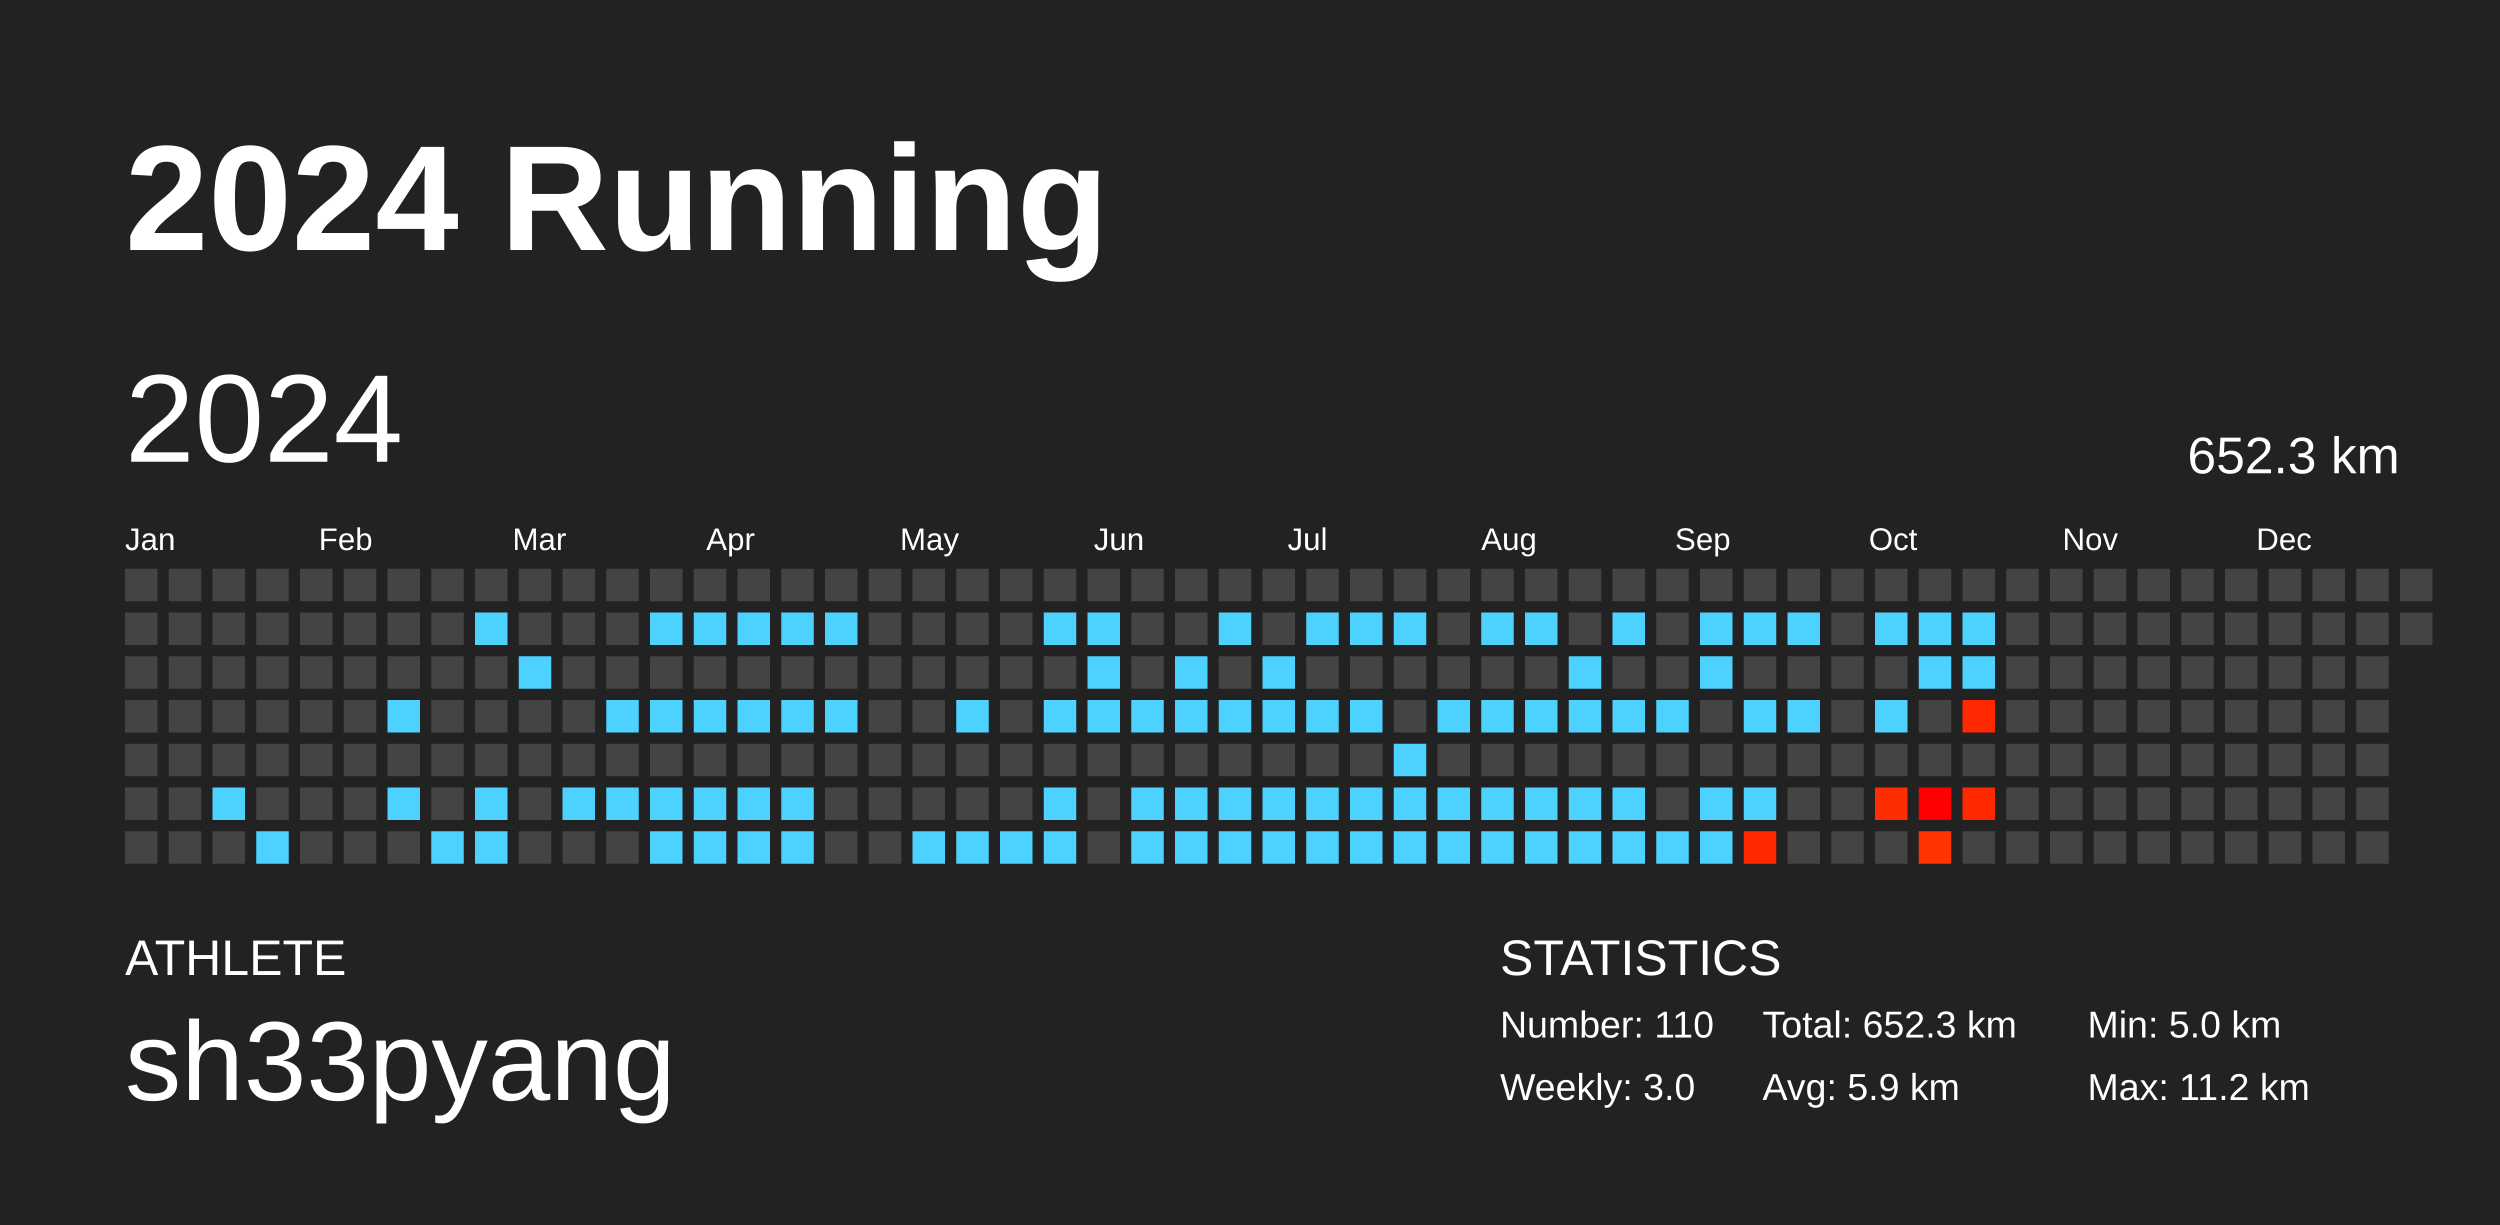
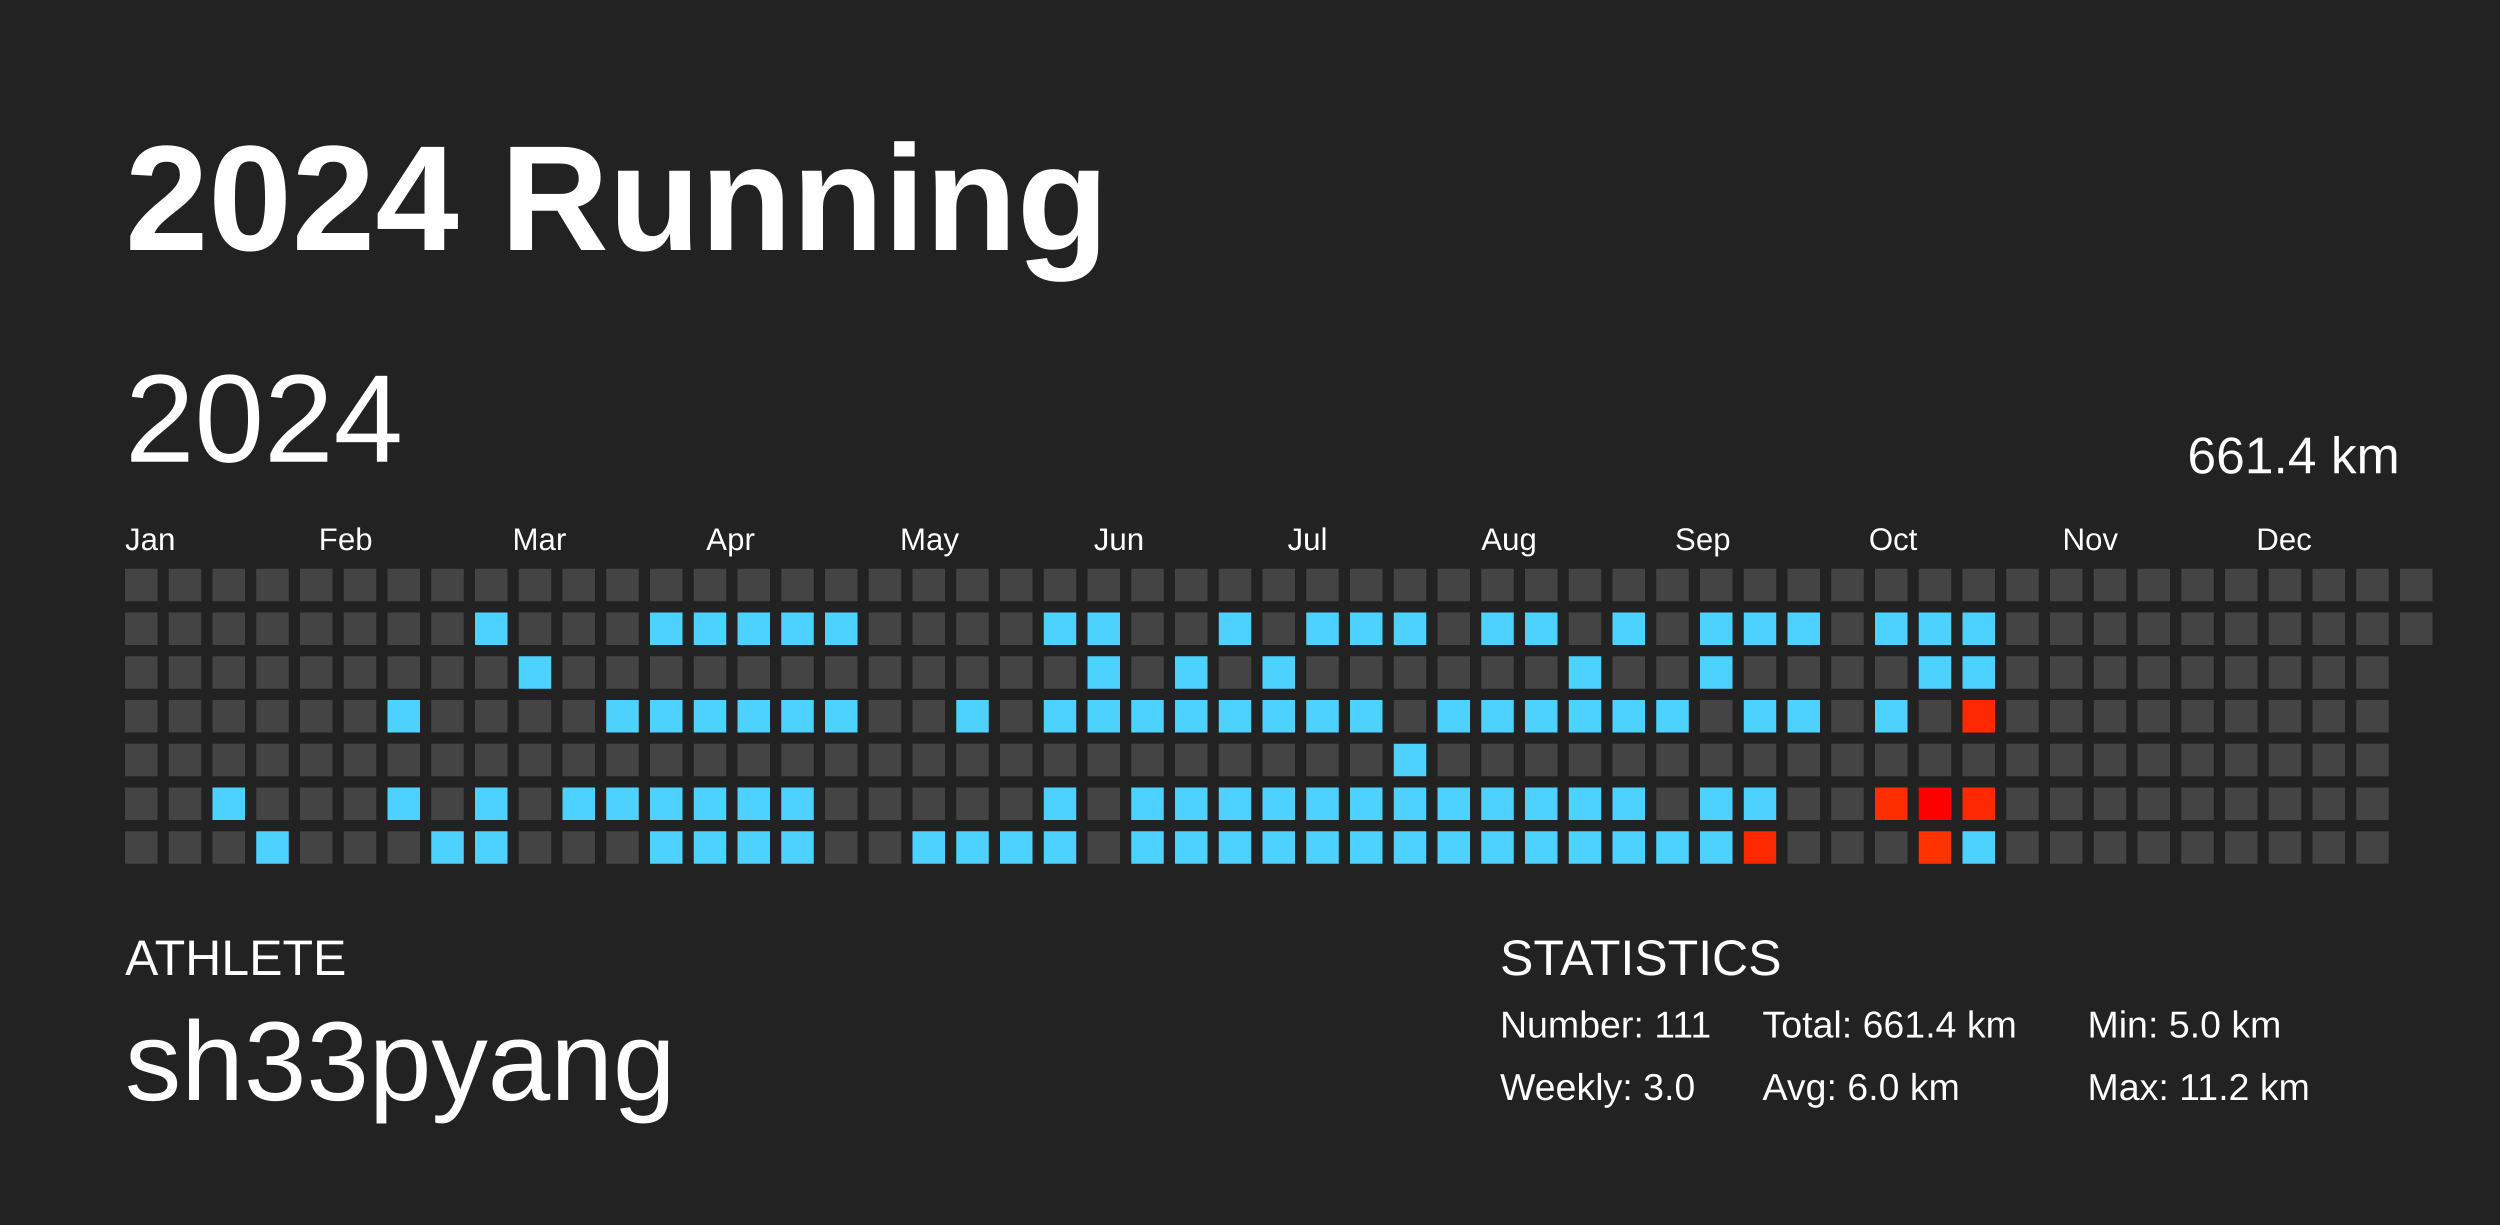
<svg xmlns="http://www.w3.org/2000/svg" baseProfile="full" height="98mm" version="1.1" viewBox="0,0,200,98" width="200mm">
  <defs />
  <rect fill="#222222" height="98" width="200" x="0" y="0" />
  <text fill="#FFFFFF" style="font-size:12px; font-family:Arial; font-weight:bold;" x="10" y="20">2024 Running</text>
  <text fill="#FFFFFF" style="font-size:4px; font-family:Arial" x="10" y="78">ATHLETE</text>
  <text fill="#FFFFFF" style="font-size:9px; font-family:Arial" x="10" y="88">sh33pyang</text>
  <text fill="#FFFFFF" style="font-size:4px; font-family:Arial" x="120" y="78">STATISTICS</text>
-   <text fill="#FFFFFF" style="font-size:3px; font-family:Arial" x="120" y="83">Number: 110</text>
+   <text fill="#FFFFFF" style="font-size:3px; font-family:Arial" x="120" y="83">Number: 111</text>
  <text fill="#FFFFFF" style="font-size:3px; font-family:Arial" x="120" y="88">Weekly: 3.0</text>
-   <text fill="#FFFFFF" style="font-size:3px; font-family:Arial" x="141" y="83">Total: 652.3 km</text>
-   <text fill="#FFFFFF" style="font-size:3px; font-family:Arial" x="141" y="88">Avg: 5.9 km</text>
+   <text fill="#FFFFFF" style="font-size:3px; font-family:Arial" x="141" y="83">Total: 661.4 km</text>
+   <text fill="#FFFFFF" style="font-size:3px; font-family:Arial" x="141" y="88">Avg: 6.0 km</text>
  <text fill="#FFFFFF" style="font-size:3px; font-family:Arial" x="167" y="83">Min: 5.0 km</text>
  <text fill="#FFFFFF" style="font-size:3px; font-family:Arial" x="167" y="88">Max: 11.2 km</text>
  <text dominant-baseline="hanging" fill="#FFFFFF" style="font-size:10.0px; font-family:Arial;" x="10" y="30">2024</text>
-   <text dominant-baseline="hanging" fill="#FFFFFF" style="font-size:4.125px; font-family:Arial;" x="175" y="35">652.3 km</text>
+   <text dominant-baseline="hanging" fill="#FFFFFF" style="font-size:4.125px; font-family:Arial;" x="175" y="35">661.4 km</text>
  <text fill="#FFFFFF" style="font-size:2.5px; font-family:Arial" x="10.0" y="44">Jan</text>
  <text fill="#FFFFFF" style="font-size:2.5px; font-family:Arial" x="25.5" y="44">Feb</text>
  <text fill="#FFFFFF" style="font-size:2.5px; font-family:Arial" x="41.0" y="44">Mar</text>
  <text fill="#FFFFFF" style="font-size:2.5px; font-family:Arial" x="56.5" y="44">Apr</text>
  <text fill="#FFFFFF" style="font-size:2.5px; font-family:Arial" x="72.0" y="44">May</text>
  <text fill="#FFFFFF" style="font-size:2.5px; font-family:Arial" x="87.5" y="44">Jun</text>
  <text fill="#FFFFFF" style="font-size:2.5px; font-family:Arial" x="103.0" y="44">Jul</text>
  <text fill="#FFFFFF" style="font-size:2.5px; font-family:Arial" x="118.5" y="44">Aug</text>
  <text fill="#FFFFFF" style="font-size:2.5px; font-family:Arial" x="134.0" y="44">Sep</text>
  <text fill="#FFFFFF" style="font-size:2.5px; font-family:Arial" x="149.5" y="44">Oct</text>
  <text fill="#FFFFFF" style="font-size:2.5px; font-family:Arial" x="165.0" y="44">Nov</text>
  <text fill="#FFFFFF" style="font-size:2.5px; font-family:Arial" x="180.5" y="44">Dec</text>
  <rect fill="#444444" height="2.6" width="2.6" x="10.0" y="45.5" />
  <rect fill="#444444" height="2.6" width="2.6" x="10.0" y="49.0" />
  <rect fill="#444444" height="2.6" width="2.6" x="10.0" y="52.5" />
  <rect fill="#444444" height="2.6" width="2.6" x="10.0" y="56.0" />
  <rect fill="#444444" height="2.6" width="2.6" x="10.0" y="59.5" />
  <rect fill="#444444" height="2.6" width="2.6" x="10.0" y="63.0" />
  <rect fill="#444444" height="2.6" width="2.6" x="10.0" y="66.5" />
  <rect fill="#444444" height="2.6" width="2.6" x="13.5" y="45.5" />
  <rect fill="#444444" height="2.6" width="2.6" x="13.5" y="49.0" />
  <rect fill="#444444" height="2.6" width="2.6" x="13.5" y="52.5" />
  <rect fill="#444444" height="2.6" width="2.6" x="13.5" y="56.0" />
  <rect fill="#444444" height="2.6" width="2.6" x="13.5" y="59.5" />
  <rect fill="#444444" height="2.6" width="2.6" x="13.5" y="63.0" />
  <rect fill="#444444" height="2.6" width="2.6" x="13.5" y="66.5" />
  <rect fill="#444444" height="2.6" width="2.6" x="17.0" y="45.5" />
  <rect fill="#444444" height="2.6" width="2.6" x="17.0" y="49.0" />
  <rect fill="#444444" height="2.6" width="2.6" x="17.0" y="52.5" />
  <rect fill="#444444" height="2.6" width="2.6" x="17.0" y="56.0" />
  <rect fill="#444444" height="2.6" width="2.6" x="17.0" y="59.5" />
  <rect fill="#4dd2ff" height="2.6" width="2.6" x="17.0" y="63.0" />
  <rect fill="#444444" height="2.6" width="2.6" x="17.0" y="66.5" />
  <rect fill="#444444" height="2.6" width="2.6" x="20.5" y="45.5" />
  <rect fill="#444444" height="2.6" width="2.6" x="20.5" y="49.0" />
  <rect fill="#444444" height="2.6" width="2.6" x="20.5" y="52.5" />
  <rect fill="#444444" height="2.6" width="2.6" x="20.5" y="56.0" />
  <rect fill="#444444" height="2.6" width="2.6" x="20.5" y="59.5" />
  <rect fill="#444444" height="2.6" width="2.6" x="20.5" y="63.0" />
  <rect fill="#4dd2ff" height="2.6" width="2.6" x="20.5" y="66.5" />
  <rect fill="#444444" height="2.6" width="2.6" x="24.0" y="45.5" />
  <rect fill="#444444" height="2.6" width="2.6" x="24.0" y="49.0" />
  <rect fill="#444444" height="2.6" width="2.6" x="24.0" y="52.5" />
  <rect fill="#444444" height="2.6" width="2.6" x="24.0" y="56.0" />
  <rect fill="#444444" height="2.6" width="2.6" x="24.0" y="59.5" />
  <rect fill="#444444" height="2.6" width="2.6" x="24.0" y="63.0" />
  <rect fill="#444444" height="2.6" width="2.6" x="24.0" y="66.5" />
  <rect fill="#444444" height="2.6" width="2.6" x="27.5" y="45.5" />
  <rect fill="#444444" height="2.6" width="2.6" x="27.5" y="49.0" />
  <rect fill="#444444" height="2.6" width="2.6" x="27.5" y="52.5" />
  <rect fill="#444444" height="2.6" width="2.6" x="27.5" y="56.0" />
  <rect fill="#444444" height="2.6" width="2.6" x="27.5" y="59.5" />
  <rect fill="#444444" height="2.6" width="2.6" x="27.5" y="63.0" />
  <rect fill="#444444" height="2.6" width="2.6" x="27.5" y="66.5" />
  <rect fill="#444444" height="2.6" width="2.6" x="31.0" y="45.5" />
  <rect fill="#444444" height="2.6" width="2.6" x="31.0" y="49.0" />
  <rect fill="#444444" height="2.6" width="2.6" x="31.0" y="52.5" />
  <rect fill="#4dd2ff" height="2.6" width="2.6" x="31.0" y="56.0" />
  <rect fill="#444444" height="2.6" width="2.6" x="31.0" y="59.5" />
  <rect fill="#4dd2ff" height="2.6" width="2.6" x="31.0" y="63.0" />
  <rect fill="#444444" height="2.6" width="2.6" x="31.0" y="66.5" />
  <rect fill="#444444" height="2.6" width="2.6" x="34.5" y="45.5" />
  <rect fill="#444444" height="2.6" width="2.6" x="34.5" y="49.0" />
  <rect fill="#444444" height="2.6" width="2.6" x="34.5" y="52.5" />
  <rect fill="#444444" height="2.6" width="2.6" x="34.5" y="56.0" />
  <rect fill="#444444" height="2.6" width="2.6" x="34.5" y="59.5" />
  <rect fill="#444444" height="2.6" width="2.6" x="34.5" y="63.0" />
  <rect fill="#4dd2ff" height="2.6" width="2.6" x="34.5" y="66.5" />
  <rect fill="#444444" height="2.6" width="2.6" x="38.0" y="45.5" />
  <rect fill="#4dd2ff" height="2.6" width="2.6" x="38.0" y="49.0" />
  <rect fill="#444444" height="2.6" width="2.6" x="38.0" y="52.5" />
  <rect fill="#444444" height="2.6" width="2.6" x="38.0" y="56.0" />
  <rect fill="#444444" height="2.6" width="2.6" x="38.0" y="59.5" />
  <rect fill="#4dd2ff" height="2.6" width="2.6" x="38.0" y="63.0" />
  <rect fill="#4dd2ff" height="2.6" width="2.6" x="38.0" y="66.5" />
  <rect fill="#444444" height="2.6" width="2.6" x="41.5" y="45.5" />
  <rect fill="#444444" height="2.6" width="2.6" x="41.5" y="49.0" />
  <rect fill="#4dd2ff" height="2.6" width="2.6" x="41.5" y="52.5" />
  <rect fill="#444444" height="2.6" width="2.6" x="41.5" y="56.0" />
  <rect fill="#444444" height="2.6" width="2.6" x="41.5" y="59.5" />
  <rect fill="#444444" height="2.6" width="2.6" x="41.5" y="63.0" />
  <rect fill="#444444" height="2.6" width="2.6" x="41.5" y="66.5" />
  <rect fill="#444444" height="2.6" width="2.6" x="45.0" y="45.5" />
  <rect fill="#444444" height="2.6" width="2.6" x="45.0" y="49.0" />
  <rect fill="#444444" height="2.6" width="2.6" x="45.0" y="52.5" />
  <rect fill="#444444" height="2.6" width="2.6" x="45.0" y="56.0" />
  <rect fill="#444444" height="2.6" width="2.6" x="45.0" y="59.5" />
  <rect fill="#4dd2ff" height="2.6" width="2.6" x="45.0" y="63.0" />
  <rect fill="#444444" height="2.6" width="2.6" x="45.0" y="66.5" />
  <rect fill="#444444" height="2.6" width="2.6" x="48.5" y="45.5" />
  <rect fill="#444444" height="2.6" width="2.6" x="48.5" y="49.0" />
  <rect fill="#444444" height="2.6" width="2.6" x="48.5" y="52.5" />
  <rect fill="#4dd2ff" height="2.6" width="2.6" x="48.5" y="56.0" />
  <rect fill="#444444" height="2.6" width="2.6" x="48.5" y="59.5" />
  <rect fill="#4dd2ff" height="2.6" width="2.6" x="48.5" y="63.0" />
  <rect fill="#444444" height="2.6" width="2.6" x="48.5" y="66.5" />
  <rect fill="#444444" height="2.6" width="2.6" x="52.0" y="45.5" />
  <rect fill="#4dd2ff" height="2.6" width="2.6" x="52.0" y="49.0" />
  <rect fill="#444444" height="2.6" width="2.6" x="52.0" y="52.5" />
  <rect fill="#4dd2ff" height="2.6" width="2.6" x="52.0" y="56.0" />
  <rect fill="#444444" height="2.6" width="2.6" x="52.0" y="59.5" />
  <rect fill="#4dd2ff" height="2.6" width="2.6" x="52.0" y="63.0" />
  <rect fill="#4dd2ff" height="2.6" width="2.6" x="52.0" y="66.5" />
  <rect fill="#444444" height="2.6" width="2.6" x="55.5" y="45.5" />
  <rect fill="#4dd2ff" height="2.6" width="2.6" x="55.5" y="49.0" />
  <rect fill="#444444" height="2.6" width="2.6" x="55.5" y="52.5" />
  <rect fill="#4dd2ff" height="2.6" width="2.6" x="55.5" y="56.0" />
  <rect fill="#444444" height="2.6" width="2.6" x="55.5" y="59.5" />
  <rect fill="#4dd2ff" height="2.6" width="2.6" x="55.5" y="63.0" />
  <rect fill="#4dd2ff" height="2.6" width="2.6" x="55.5" y="66.5" />
  <rect fill="#444444" height="2.6" width="2.6" x="59.0" y="45.5" />
  <rect fill="#4dd2ff" height="2.6" width="2.6" x="59.0" y="49.0" />
  <rect fill="#444444" height="2.6" width="2.6" x="59.0" y="52.5" />
  <rect fill="#4dd2ff" height="2.6" width="2.6" x="59.0" y="56.0" />
  <rect fill="#444444" height="2.6" width="2.6" x="59.0" y="59.5" />
  <rect fill="#4dd2ff" height="2.6" width="2.6" x="59.0" y="63.0" />
  <rect fill="#4dd2ff" height="2.6" width="2.6" x="59.0" y="66.5" />
  <rect fill="#444444" height="2.6" width="2.6" x="62.5" y="45.5" />
  <rect fill="#4dd2ff" height="2.6" width="2.6" x="62.5" y="49.0" />
  <rect fill="#444444" height="2.6" width="2.6" x="62.5" y="52.5" />
  <rect fill="#4dd2ff" height="2.6" width="2.6" x="62.5" y="56.0" />
  <rect fill="#444444" height="2.6" width="2.6" x="62.5" y="59.5" />
  <rect fill="#4dd2ff" height="2.6" width="2.6" x="62.5" y="63.0" />
  <rect fill="#4dd2ff" height="2.6" width="2.6" x="62.5" y="66.5" />
  <rect fill="#444444" height="2.6" width="2.6" x="66.0" y="45.5" />
  <rect fill="#4dd2ff" height="2.6" width="2.6" x="66.0" y="49.0" />
  <rect fill="#444444" height="2.6" width="2.6" x="66.0" y="52.5" />
  <rect fill="#4dd2ff" height="2.6" width="2.6" x="66.0" y="56.0" />
  <rect fill="#444444" height="2.6" width="2.6" x="66.0" y="59.5" />
  <rect fill="#444444" height="2.6" width="2.6" x="66.0" y="63.0" />
  <rect fill="#444444" height="2.6" width="2.6" x="66.0" y="66.5" />
  <rect fill="#444444" height="2.6" width="2.6" x="69.5" y="45.5" />
  <rect fill="#444444" height="2.6" width="2.6" x="69.5" y="49.0" />
  <rect fill="#444444" height="2.6" width="2.6" x="69.5" y="52.5" />
  <rect fill="#444444" height="2.6" width="2.6" x="69.5" y="56.0" />
  <rect fill="#444444" height="2.6" width="2.6" x="69.5" y="59.5" />
  <rect fill="#444444" height="2.6" width="2.6" x="69.5" y="63.0" />
  <rect fill="#444444" height="2.6" width="2.6" x="69.5" y="66.5" />
  <rect fill="#444444" height="2.6" width="2.6" x="73.0" y="45.5" />
  <rect fill="#444444" height="2.6" width="2.6" x="73.0" y="49.0" />
  <rect fill="#444444" height="2.6" width="2.6" x="73.0" y="52.5" />
  <rect fill="#444444" height="2.6" width="2.6" x="73.0" y="56.0" />
  <rect fill="#444444" height="2.6" width="2.6" x="73.0" y="59.5" />
  <rect fill="#444444" height="2.6" width="2.6" x="73.0" y="63.0" />
  <rect fill="#4dd2ff" height="2.6" width="2.6" x="73.0" y="66.5" />
  <rect fill="#444444" height="2.6" width="2.6" x="76.5" y="45.5" />
  <rect fill="#444444" height="2.6" width="2.6" x="76.5" y="49.0" />
  <rect fill="#444444" height="2.6" width="2.6" x="76.5" y="52.5" />
  <rect fill="#4dd2ff" height="2.6" width="2.6" x="76.5" y="56.0" />
  <rect fill="#444444" height="2.6" width="2.6" x="76.5" y="59.5" />
  <rect fill="#444444" height="2.6" width="2.6" x="76.5" y="63.0" />
  <rect fill="#4dd2ff" height="2.6" width="2.6" x="76.5" y="66.5" />
  <rect fill="#444444" height="2.6" width="2.6" x="80.0" y="45.5" />
  <rect fill="#444444" height="2.6" width="2.6" x="80.0" y="49.0" />
  <rect fill="#444444" height="2.6" width="2.6" x="80.0" y="52.5" />
  <rect fill="#444444" height="2.6" width="2.6" x="80.0" y="56.0" />
  <rect fill="#444444" height="2.6" width="2.6" x="80.0" y="59.5" />
  <rect fill="#444444" height="2.6" width="2.6" x="80.0" y="63.0" />
  <rect fill="#4dd2ff" height="2.6" width="2.6" x="80.0" y="66.5" />
  <rect fill="#444444" height="2.6" width="2.6" x="83.5" y="45.5" />
  <rect fill="#4dd2ff" height="2.6" width="2.6" x="83.5" y="49.0" />
  <rect fill="#444444" height="2.6" width="2.6" x="83.5" y="52.5" />
  <rect fill="#4dd2ff" height="2.6" width="2.6" x="83.5" y="56.0" />
  <rect fill="#444444" height="2.6" width="2.6" x="83.5" y="59.5" />
  <rect fill="#4dd2ff" height="2.6" width="2.6" x="83.5" y="63.0" />
  <rect fill="#4dd2ff" height="2.6" width="2.6" x="83.5" y="66.5" />
  <rect fill="#444444" height="2.6" width="2.6" x="87.0" y="45.5" />
  <rect fill="#4dd2ff" height="2.6" width="2.6" x="87.0" y="49.0" />
  <rect fill="#4dd2ff" height="2.6" width="2.6" x="87.0" y="52.5" />
  <rect fill="#4dd2ff" height="2.6" width="2.6" x="87.0" y="56.0" />
  <rect fill="#444444" height="2.6" width="2.6" x="87.0" y="59.5" />
  <rect fill="#444444" height="2.6" width="2.6" x="87.0" y="63.0" />
  <rect fill="#444444" height="2.6" width="2.6" x="87.0" y="66.5" />
  <rect fill="#444444" height="2.6" width="2.6" x="90.5" y="45.5" />
  <rect fill="#444444" height="2.6" width="2.6" x="90.5" y="49.0" />
  <rect fill="#444444" height="2.6" width="2.6" x="90.5" y="52.5" />
  <rect fill="#4dd2ff" height="2.6" width="2.6" x="90.5" y="56.0" />
  <rect fill="#444444" height="2.6" width="2.6" x="90.5" y="59.5" />
  <rect fill="#4dd2ff" height="2.6" width="2.6" x="90.5" y="63.0" />
  <rect fill="#4dd2ff" height="2.6" width="2.6" x="90.5" y="66.5" />
  <rect fill="#444444" height="2.6" width="2.6" x="94.0" y="45.5" />
  <rect fill="#444444" height="2.6" width="2.6" x="94.0" y="49.0" />
  <rect fill="#4dd2ff" height="2.6" width="2.6" x="94.0" y="52.5" />
  <rect fill="#4dd2ff" height="2.6" width="2.6" x="94.0" y="56.0" />
  <rect fill="#444444" height="2.6" width="2.6" x="94.0" y="59.5" />
  <rect fill="#4dd2ff" height="2.6" width="2.6" x="94.0" y="63.0" />
  <rect fill="#4dd2ff" height="2.6" width="2.6" x="94.0" y="66.5" />
  <rect fill="#444444" height="2.6" width="2.6" x="97.5" y="45.5" />
  <rect fill="#4dd2ff" height="2.6" width="2.6" x="97.5" y="49.0" />
  <rect fill="#444444" height="2.6" width="2.6" x="97.5" y="52.5" />
  <rect fill="#4dd2ff" height="2.6" width="2.6" x="97.5" y="56.0" />
  <rect fill="#444444" height="2.6" width="2.6" x="97.5" y="59.5" />
  <rect fill="#4dd2ff" height="2.6" width="2.6" x="97.5" y="63.0" />
  <rect fill="#4dd2ff" height="2.6" width="2.6" x="97.5" y="66.5" />
  <rect fill="#444444" height="2.6" width="2.6" x="101.0" y="45.5" />
  <rect fill="#444444" height="2.6" width="2.6" x="101.0" y="49.0" />
  <rect fill="#4dd2ff" height="2.6" width="2.6" x="101.0" y="52.5" />
  <rect fill="#4dd2ff" height="2.6" width="2.6" x="101.0" y="56.0" />
  <rect fill="#444444" height="2.6" width="2.6" x="101.0" y="59.5" />
  <rect fill="#4dd2ff" height="2.6" width="2.6" x="101.0" y="63.0" />
  <rect fill="#4dd2ff" height="2.6" width="2.6" x="101.0" y="66.5" />
  <rect fill="#444444" height="2.6" width="2.6" x="104.5" y="45.5" />
  <rect fill="#4dd2ff" height="2.6" width="2.6" x="104.5" y="49.0" />
  <rect fill="#444444" height="2.6" width="2.6" x="104.5" y="52.5" />
  <rect fill="#4dd2ff" height="2.6" width="2.6" x="104.5" y="56.0" />
  <rect fill="#444444" height="2.6" width="2.6" x="104.5" y="59.5" />
  <rect fill="#4dd2ff" height="2.6" width="2.6" x="104.5" y="63.0" />
  <rect fill="#4dd2ff" height="2.6" width="2.6" x="104.5" y="66.5" />
  <rect fill="#444444" height="2.6" width="2.6" x="108.0" y="45.5" />
  <rect fill="#4dd2ff" height="2.6" width="2.6" x="108.0" y="49.0" />
  <rect fill="#444444" height="2.6" width="2.6" x="108.0" y="52.5" />
  <rect fill="#4dd2ff" height="2.6" width="2.6" x="108.0" y="56.0" />
  <rect fill="#444444" height="2.6" width="2.6" x="108.0" y="59.5" />
  <rect fill="#4dd2ff" height="2.6" width="2.6" x="108.0" y="63.0" />
  <rect fill="#4dd2ff" height="2.6" width="2.6" x="108.0" y="66.5" />
  <rect fill="#444444" height="2.6" width="2.6" x="111.5" y="45.5" />
  <rect fill="#4dd2ff" height="2.6" width="2.6" x="111.5" y="49.0" />
  <rect fill="#444444" height="2.6" width="2.6" x="111.5" y="52.5" />
  <rect fill="#444444" height="2.6" width="2.6" x="111.5" y="56.0" />
  <rect fill="#4dd2ff" height="2.6" width="2.6" x="111.5" y="59.5" />
  <rect fill="#4dd2ff" height="2.6" width="2.6" x="111.5" y="63.0" />
  <rect fill="#4dd2ff" height="2.6" width="2.6" x="111.5" y="66.5" />
  <rect fill="#444444" height="2.6" width="2.6" x="115.0" y="45.5" />
  <rect fill="#444444" height="2.6" width="2.6" x="115.0" y="49.0" />
  <rect fill="#444444" height="2.6" width="2.6" x="115.0" y="52.5" />
  <rect fill="#4dd2ff" height="2.6" width="2.6" x="115.0" y="56.0" />
  <rect fill="#444444" height="2.6" width="2.6" x="115.0" y="59.5" />
  <rect fill="#4dd2ff" height="2.6" width="2.6" x="115.0" y="63.0" />
  <rect fill="#4dd2ff" height="2.6" width="2.6" x="115.0" y="66.5" />
  <rect fill="#444444" height="2.6" width="2.6" x="118.5" y="45.5" />
  <rect fill="#4dd2ff" height="2.6" width="2.6" x="118.5" y="49.0" />
  <rect fill="#444444" height="2.6" width="2.6" x="118.5" y="52.5" />
  <rect fill="#4dd2ff" height="2.6" width="2.6" x="118.5" y="56.0" />
  <rect fill="#444444" height="2.6" width="2.6" x="118.5" y="59.5" />
  <rect fill="#4dd2ff" height="2.6" width="2.6" x="118.5" y="63.0" />
  <rect fill="#4dd2ff" height="2.6" width="2.6" x="118.5" y="66.5" />
  <rect fill="#444444" height="2.6" width="2.6" x="122.0" y="45.5" />
  <rect fill="#4dd2ff" height="2.6" width="2.6" x="122.0" y="49.0" />
  <rect fill="#444444" height="2.6" width="2.6" x="122.0" y="52.5" />
  <rect fill="#4dd2ff" height="2.6" width="2.6" x="122.0" y="56.0" />
  <rect fill="#444444" height="2.6" width="2.6" x="122.0" y="59.5" />
  <rect fill="#4dd2ff" height="2.6" width="2.6" x="122.0" y="63.0" />
  <rect fill="#4dd2ff" height="2.6" width="2.6" x="122.0" y="66.5" />
  <rect fill="#444444" height="2.6" width="2.6" x="125.5" y="45.5" />
  <rect fill="#444444" height="2.6" width="2.6" x="125.5" y="49.0" />
  <rect fill="#4dd2ff" height="2.6" width="2.6" x="125.5" y="52.5" />
  <rect fill="#4dd2ff" height="2.6" width="2.6" x="125.5" y="56.0" />
  <rect fill="#444444" height="2.6" width="2.6" x="125.5" y="59.5" />
  <rect fill="#4dd2ff" height="2.6" width="2.6" x="125.5" y="63.0" />
  <rect fill="#4dd2ff" height="2.6" width="2.6" x="125.5" y="66.5" />
  <rect fill="#444444" height="2.6" width="2.6" x="129.0" y="45.5" />
  <rect fill="#4dd2ff" height="2.6" width="2.6" x="129.0" y="49.0" />
  <rect fill="#444444" height="2.6" width="2.6" x="129.0" y="52.5" />
  <rect fill="#4dd2ff" height="2.6" width="2.6" x="129.0" y="56.0" />
  <rect fill="#444444" height="2.6" width="2.6" x="129.0" y="59.5" />
  <rect fill="#4dd2ff" height="2.6" width="2.6" x="129.0" y="63.0" />
  <rect fill="#4dd2ff" height="2.6" width="2.6" x="129.0" y="66.5" />
  <rect fill="#444444" height="2.6" width="2.6" x="132.5" y="45.5" />
  <rect fill="#444444" height="2.6" width="2.6" x="132.5" y="49.0" />
  <rect fill="#444444" height="2.6" width="2.6" x="132.5" y="52.5" />
  <rect fill="#4dd2ff" height="2.6" width="2.6" x="132.5" y="56.0" />
  <rect fill="#444444" height="2.6" width="2.6" x="132.5" y="59.5" />
  <rect fill="#444444" height="2.6" width="2.6" x="132.5" y="63.0" />
  <rect fill="#4dd2ff" height="2.6" width="2.6" x="132.5" y="66.5" />
  <rect fill="#444444" height="2.6" width="2.6" x="136.0" y="45.5" />
  <rect fill="#4dd2ff" height="2.6" width="2.6" x="136.0" y="49.0" />
  <rect fill="#4dd2ff" height="2.6" width="2.6" x="136.0" y="52.5" />
  <rect fill="#444444" height="2.6" width="2.6" x="136.0" y="56.0" />
  <rect fill="#444444" height="2.6" width="2.6" x="136.0" y="59.5" />
  <rect fill="#4dd2ff" height="2.6" width="2.6" x="136.0" y="63.0" />
  <rect fill="#4dd2ff" height="2.6" width="2.6" x="136.0" y="66.5" />
  <rect fill="#444444" height="2.6" width="2.6" x="139.5" y="45.5" />
  <rect fill="#4dd2ff" height="2.6" width="2.6" x="139.5" y="49.0" />
  <rect fill="#444444" height="2.6" width="2.6" x="139.5" y="52.5" />
  <rect fill="#4dd2ff" height="2.6" width="2.6" x="139.5" y="56.0" />
  <rect fill="#444444" height="2.6" width="2.6" x="139.5" y="59.5" />
  <rect fill="#4dd2ff" height="2.6" width="2.6" x="139.5" y="63.0" />
  <rect fill="#ff2900" height="2.6" width="2.6" x="139.5" y="66.5" />
  <rect fill="#444444" height="2.6" width="2.6" x="143.0" y="45.5" />
  <rect fill="#4dd2ff" height="2.6" width="2.6" x="143.0" y="49.0" />
  <rect fill="#444444" height="2.6" width="2.6" x="143.0" y="52.5" />
  <rect fill="#4dd2ff" height="2.6" width="2.6" x="143.0" y="56.0" />
  <rect fill="#444444" height="2.6" width="2.6" x="143.0" y="59.5" />
  <rect fill="#444444" height="2.6" width="2.6" x="143.0" y="63.0" />
  <rect fill="#444444" height="2.6" width="2.6" x="143.0" y="66.5" />
  <rect fill="#444444" height="2.6" width="2.6" x="146.5" y="45.5" />
  <rect fill="#444444" height="2.6" width="2.6" x="146.5" y="49.0" />
  <rect fill="#444444" height="2.6" width="2.6" x="146.5" y="52.5" />
  <rect fill="#444444" height="2.6" width="2.6" x="146.5" y="56.0" />
  <rect fill="#444444" height="2.6" width="2.6" x="146.5" y="59.5" />
  <rect fill="#444444" height="2.6" width="2.6" x="146.5" y="63.0" />
  <rect fill="#444444" height="2.6" width="2.6" x="146.5" y="66.5" />
  <rect fill="#444444" height="2.6" width="2.6" x="150.0" y="45.5" />
  <rect fill="#4dd2ff" height="2.6" width="2.6" x="150.0" y="49.0" />
  <rect fill="#444444" height="2.6" width="2.6" x="150.0" y="52.5" />
  <rect fill="#4dd2ff" height="2.6" width="2.6" x="150.0" y="56.0" />
  <rect fill="#444444" height="2.6" width="2.6" x="150.0" y="59.5" />
  <rect fill="#ff2e00" height="2.6" width="2.6" x="150.0" y="63.0" />
  <rect fill="#444444" height="2.6" width="2.6" x="150.0" y="66.5" />
  <rect fill="#444444" height="2.6" width="2.6" x="153.5" y="45.5" />
  <rect fill="#4dd2ff" height="2.6" width="2.6" x="153.5" y="49.0" />
  <rect fill="#4dd2ff" height="2.6" width="2.6" x="153.5" y="52.5" />
  <rect fill="#444444" height="2.6" width="2.6" x="153.5" y="56.0" />
  <rect fill="#444444" height="2.6" width="2.6" x="153.5" y="59.5" />
  <rect fill="#ff0000" height="2.6" width="2.6" x="153.5" y="63.0" />
  <rect fill="#ff3200" height="2.6" width="2.6" x="153.5" y="66.5" />
  <rect fill="#444444" height="2.6" width="2.6" x="157.0" y="45.5" />
  <rect fill="#4dd2ff" height="2.6" width="2.6" x="157.0" y="49.0" />
  <rect fill="#4dd2ff" height="2.6" width="2.6" x="157.0" y="52.5" />
  <rect fill="#ff2800" height="2.6" width="2.6" x="157.0" y="56.0" />
  <rect fill="#444444" height="2.6" width="2.6" x="157.0" y="59.5" />
  <rect fill="#ff2900" height="2.6" width="2.6" x="157.0" y="63.0" />
-   <rect fill="#444444" height="2.6" width="2.6" x="157.0" y="66.5" />
+   <rect fill="#4dd2ff" height="2.6" width="2.6" x="157.0" y="66.5" />
  <rect fill="#444444" height="2.6" width="2.6" x="160.5" y="45.5" />
  <rect fill="#444444" height="2.6" width="2.6" x="160.5" y="49.0" />
  <rect fill="#444444" height="2.6" width="2.6" x="160.5" y="52.5" />
  <rect fill="#444444" height="2.6" width="2.6" x="160.5" y="56.0" />
  <rect fill="#444444" height="2.6" width="2.6" x="160.5" y="59.5" />
  <rect fill="#444444" height="2.6" width="2.6" x="160.5" y="63.0" />
  <rect fill="#444444" height="2.6" width="2.6" x="160.5" y="66.5" />
  <rect fill="#444444" height="2.6" width="2.6" x="164.0" y="45.5" />
  <rect fill="#444444" height="2.6" width="2.6" x="164.0" y="49.0" />
  <rect fill="#444444" height="2.6" width="2.6" x="164.0" y="52.5" />
  <rect fill="#444444" height="2.6" width="2.6" x="164.0" y="56.0" />
  <rect fill="#444444" height="2.6" width="2.6" x="164.0" y="59.5" />
  <rect fill="#444444" height="2.6" width="2.6" x="164.0" y="63.0" />
  <rect fill="#444444" height="2.6" width="2.6" x="164.0" y="66.5" />
  <rect fill="#444444" height="2.6" width="2.6" x="167.5" y="45.5" />
  <rect fill="#444444" height="2.6" width="2.6" x="167.5" y="49.0" />
  <rect fill="#444444" height="2.6" width="2.6" x="167.5" y="52.5" />
  <rect fill="#444444" height="2.6" width="2.6" x="167.5" y="56.0" />
  <rect fill="#444444" height="2.6" width="2.6" x="167.5" y="59.5" />
  <rect fill="#444444" height="2.6" width="2.6" x="167.5" y="63.0" />
  <rect fill="#444444" height="2.6" width="2.6" x="167.5" y="66.5" />
  <rect fill="#444444" height="2.6" width="2.6" x="171.0" y="45.5" />
  <rect fill="#444444" height="2.6" width="2.6" x="171.0" y="49.0" />
  <rect fill="#444444" height="2.6" width="2.6" x="171.0" y="52.5" />
  <rect fill="#444444" height="2.6" width="2.6" x="171.0" y="56.0" />
  <rect fill="#444444" height="2.6" width="2.6" x="171.0" y="59.5" />
  <rect fill="#444444" height="2.6" width="2.6" x="171.0" y="63.0" />
  <rect fill="#444444" height="2.6" width="2.6" x="171.0" y="66.5" />
  <rect fill="#444444" height="2.6" width="2.6" x="174.5" y="45.5" />
  <rect fill="#444444" height="2.6" width="2.6" x="174.5" y="49.0" />
  <rect fill="#444444" height="2.6" width="2.6" x="174.5" y="52.5" />
  <rect fill="#444444" height="2.6" width="2.6" x="174.5" y="56.0" />
  <rect fill="#444444" height="2.6" width="2.6" x="174.5" y="59.5" />
  <rect fill="#444444" height="2.6" width="2.6" x="174.5" y="63.0" />
  <rect fill="#444444" height="2.6" width="2.6" x="174.5" y="66.5" />
  <rect fill="#444444" height="2.6" width="2.6" x="178.0" y="45.5" />
  <rect fill="#444444" height="2.6" width="2.6" x="178.0" y="49.0" />
  <rect fill="#444444" height="2.6" width="2.6" x="178.0" y="52.5" />
  <rect fill="#444444" height="2.6" width="2.6" x="178.0" y="56.0" />
  <rect fill="#444444" height="2.6" width="2.6" x="178.0" y="59.5" />
  <rect fill="#444444" height="2.6" width="2.6" x="178.0" y="63.0" />
  <rect fill="#444444" height="2.6" width="2.6" x="178.0" y="66.5" />
  <rect fill="#444444" height="2.6" width="2.6" x="181.5" y="45.5" />
  <rect fill="#444444" height="2.6" width="2.6" x="181.5" y="49.0" />
  <rect fill="#444444" height="2.6" width="2.6" x="181.5" y="52.5" />
  <rect fill="#444444" height="2.6" width="2.6" x="181.5" y="56.0" />
  <rect fill="#444444" height="2.6" width="2.6" x="181.5" y="59.5" />
  <rect fill="#444444" height="2.6" width="2.6" x="181.5" y="63.0" />
  <rect fill="#444444" height="2.6" width="2.6" x="181.5" y="66.5" />
  <rect fill="#444444" height="2.6" width="2.6" x="185.0" y="45.5" />
  <rect fill="#444444" height="2.6" width="2.6" x="185.0" y="49.0" />
  <rect fill="#444444" height="2.6" width="2.6" x="185.0" y="52.5" />
  <rect fill="#444444" height="2.6" width="2.6" x="185.0" y="56.0" />
  <rect fill="#444444" height="2.6" width="2.6" x="185.0" y="59.5" />
  <rect fill="#444444" height="2.6" width="2.6" x="185.0" y="63.0" />
  <rect fill="#444444" height="2.6" width="2.6" x="185.0" y="66.5" />
  <rect fill="#444444" height="2.6" width="2.6" x="188.5" y="45.5" />
  <rect fill="#444444" height="2.6" width="2.6" x="188.5" y="49.0" />
  <rect fill="#444444" height="2.6" width="2.6" x="188.5" y="52.5" />
  <rect fill="#444444" height="2.6" width="2.6" x="188.5" y="56.0" />
  <rect fill="#444444" height="2.6" width="2.6" x="188.5" y="59.5" />
  <rect fill="#444444" height="2.6" width="2.6" x="188.5" y="63.0" />
  <rect fill="#444444" height="2.6" width="2.6" x="188.5" y="66.5" />
  <rect fill="#444444" height="2.6" width="2.6" x="192.0" y="45.5" />
  <rect fill="#444444" height="2.6" width="2.6" x="192.0" y="49.0" />
</svg>
